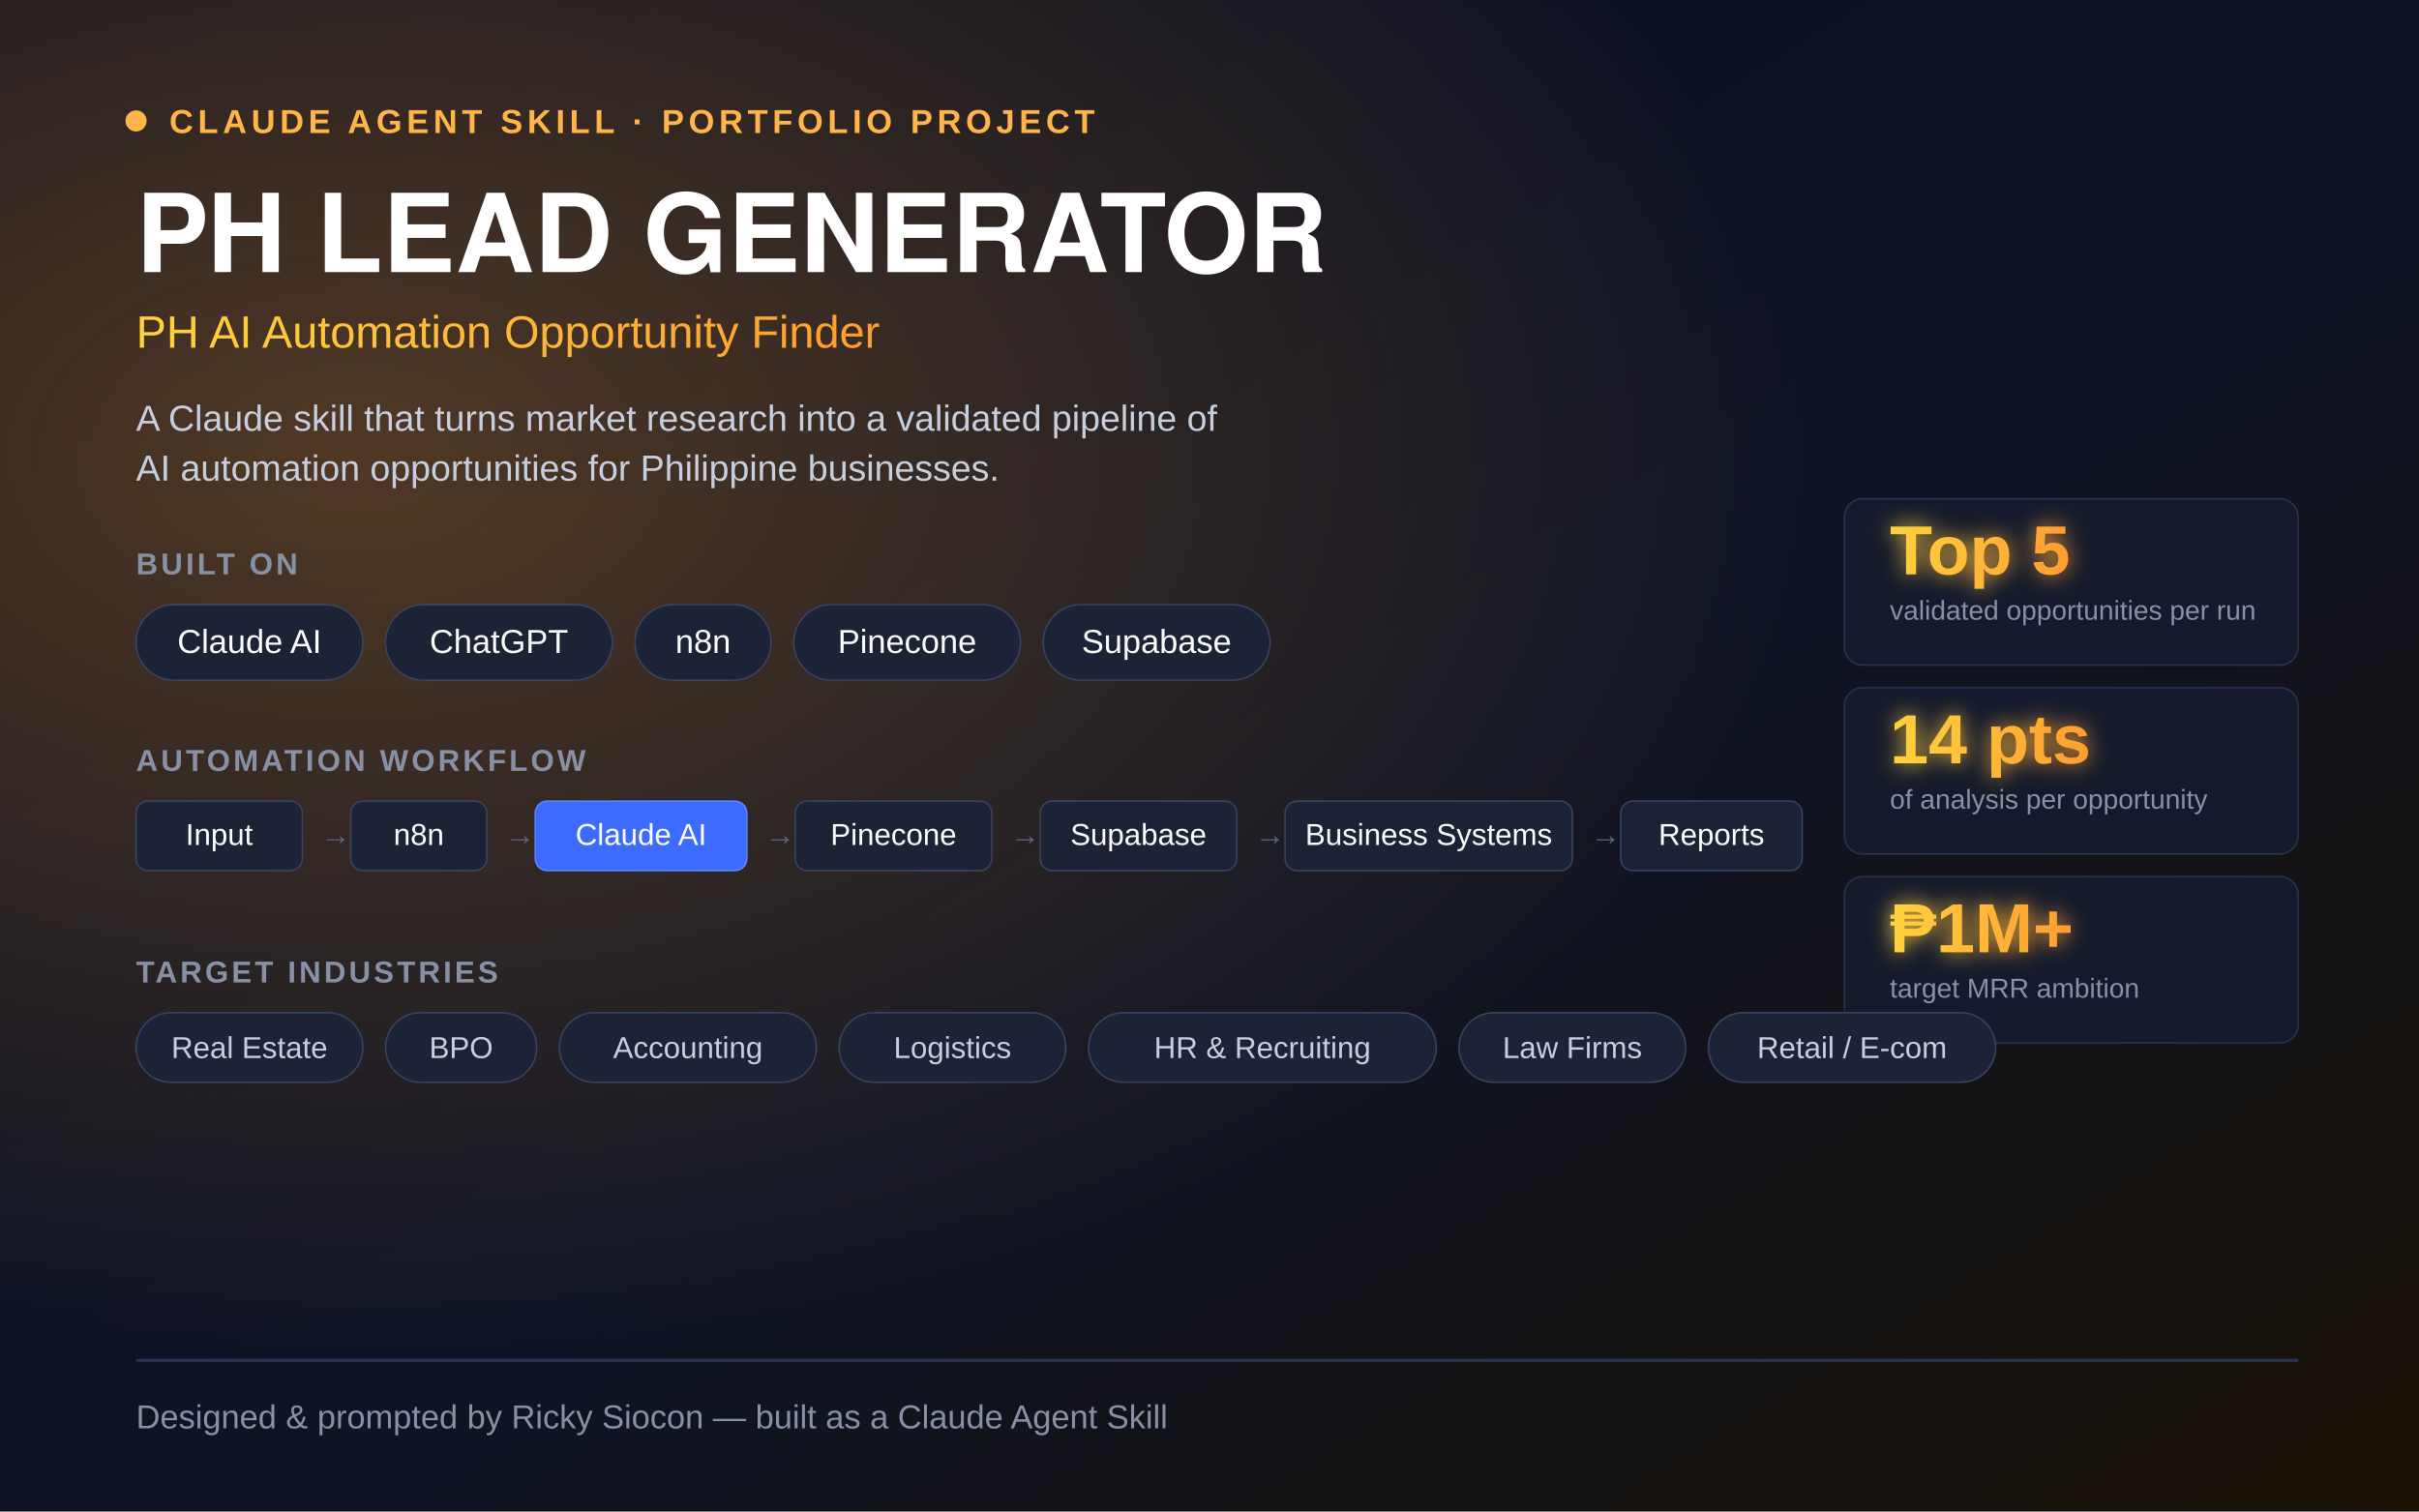
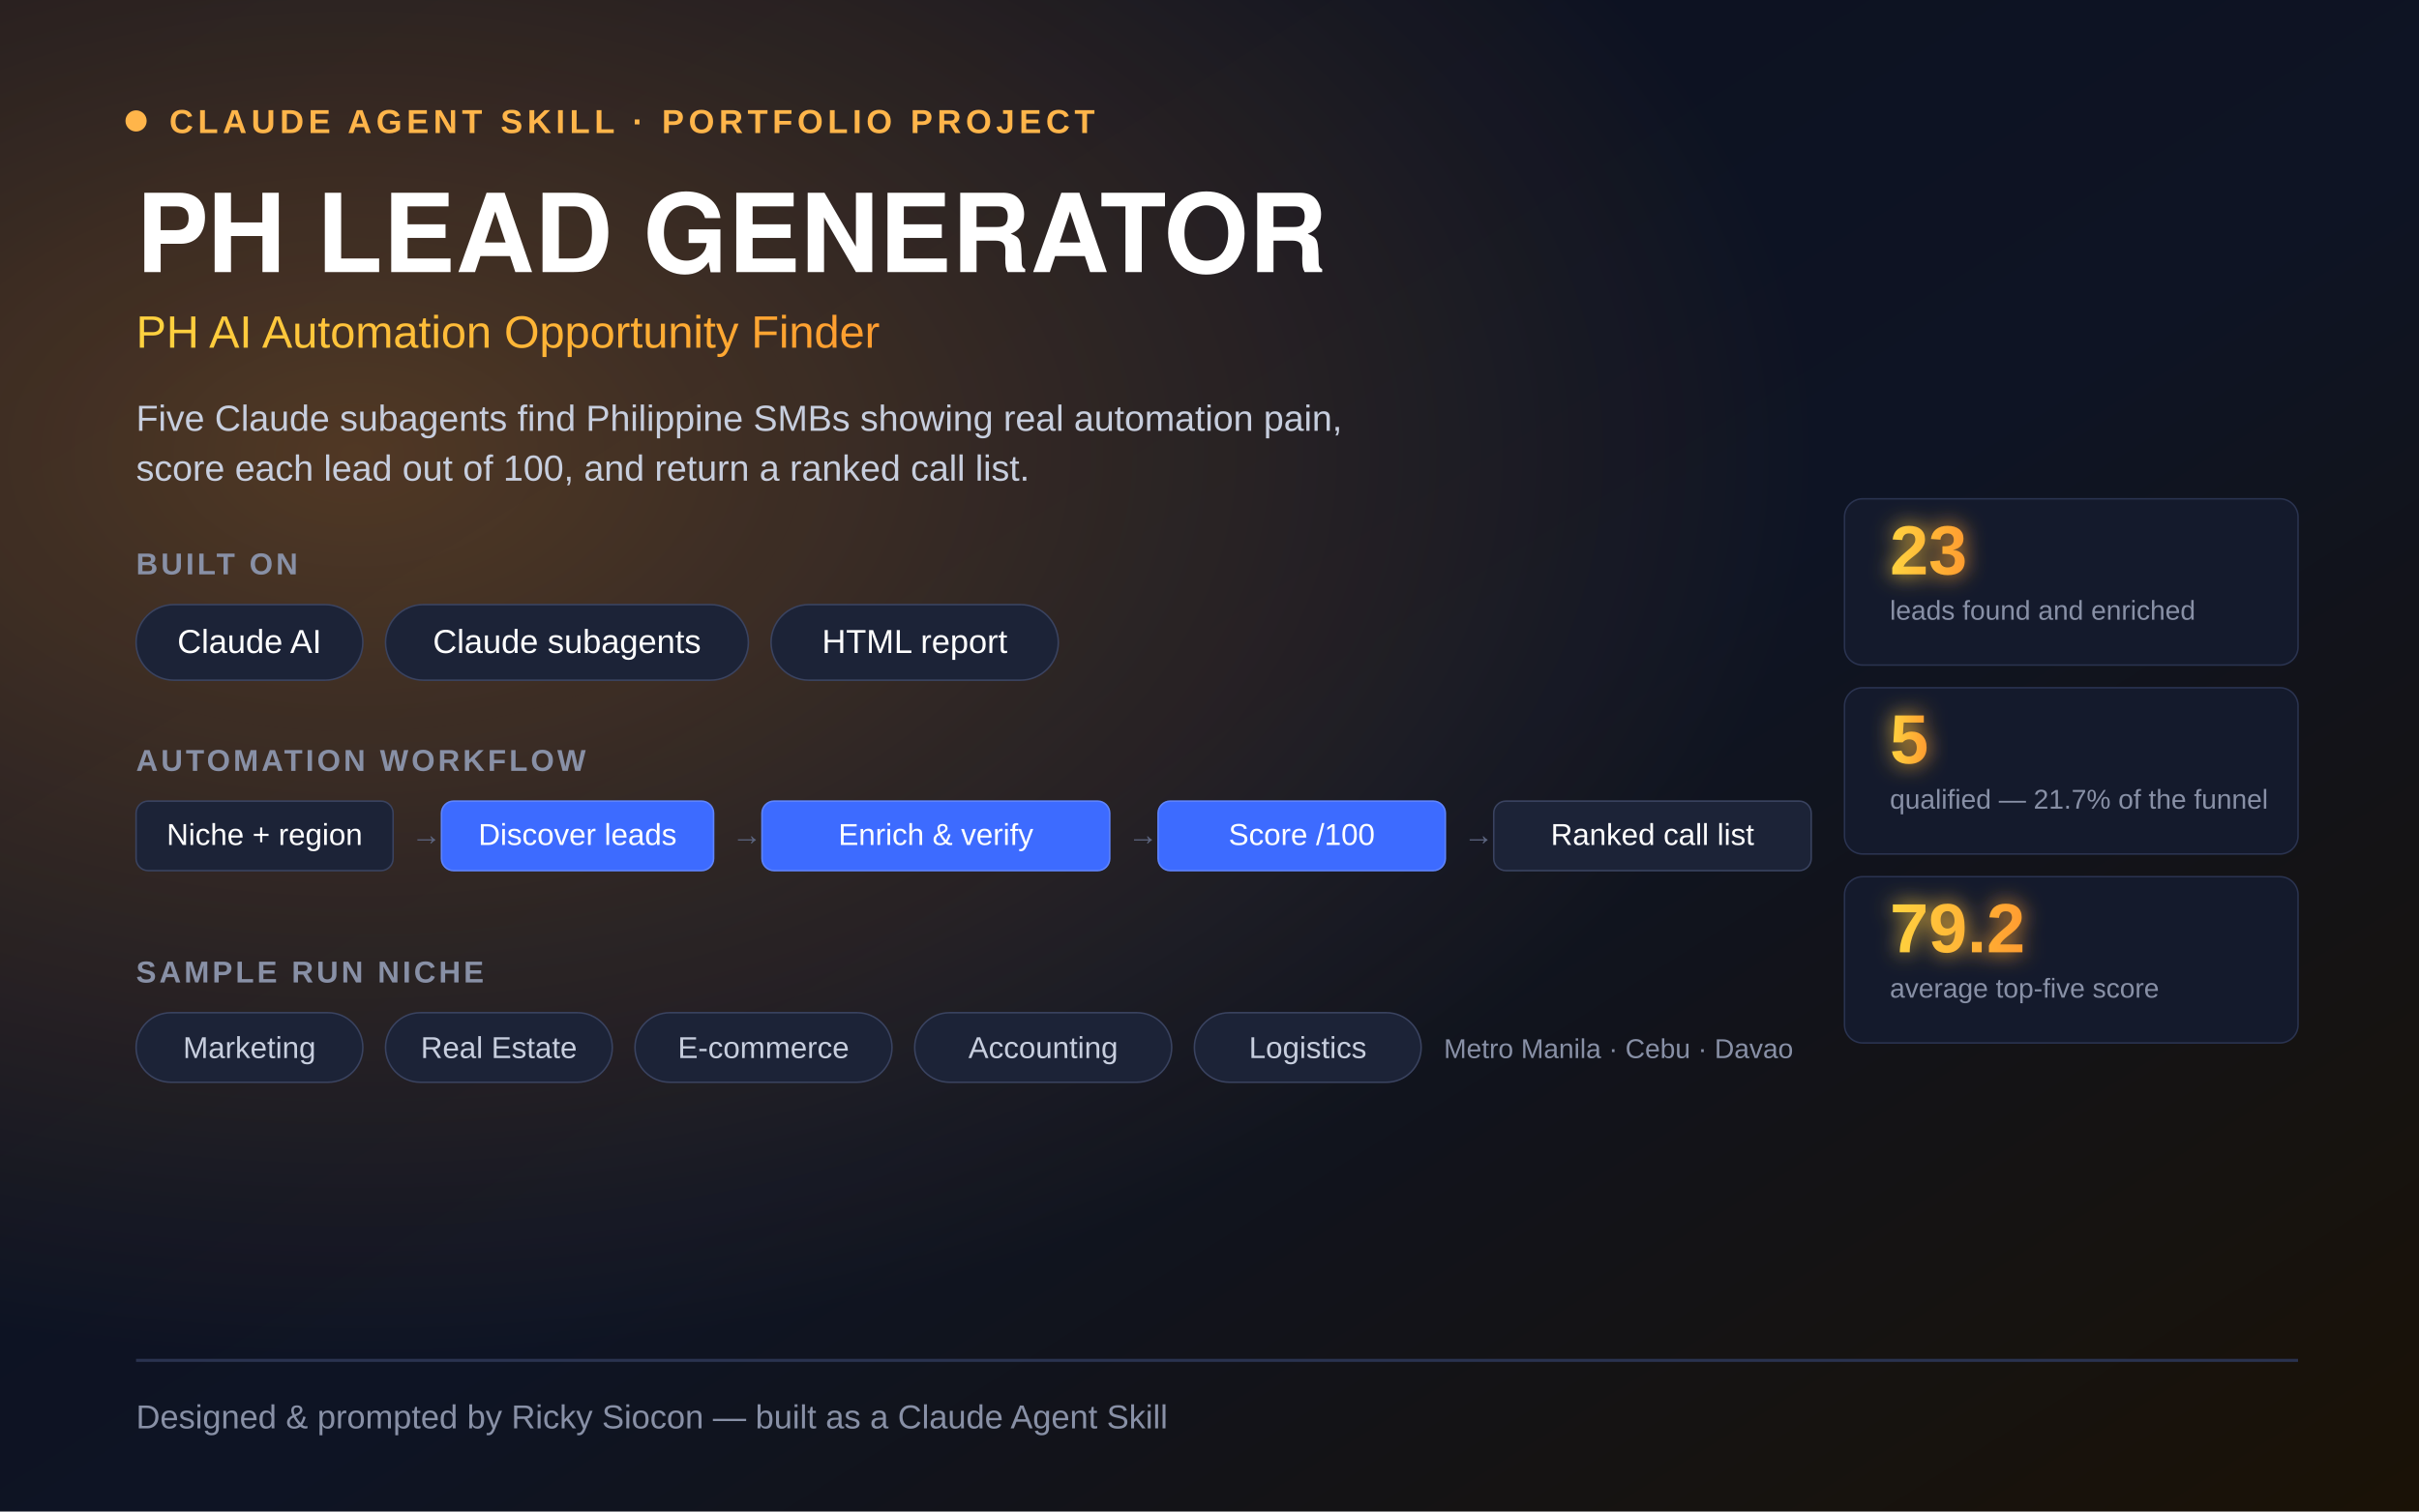
<svg xmlns="http://www.w3.org/2000/svg" viewBox="0 0 1600 1000">
  <defs>
    <linearGradient id="bg3" x1="0" y1="0" x2="1" y2="1">
      <stop offset="0%" stop-color="#0b0f1e" />
      <stop offset="55%" stop-color="#0e1424" />
      <stop offset="100%" stop-color="#1a1206" />
    </linearGradient>
    <radialGradient id="glowSpot" cx="15%" cy="30%" r="60%">
      <stop offset="0%" stop-color="#ff9d2f" stop-opacity="0.28" />
      <stop offset="100%" stop-color="#ff9d2f" stop-opacity="0" />
    </radialGradient>
    <linearGradient id="titleFill3" x1="0" y1="0" x2="1" y2="0">
      <stop offset="0%" stop-color="#ffd23f" />
      <stop offset="100%" stop-color="#ff9d2f" />
    </linearGradient>
    <filter id="glow3" x="-60%" y="-60%" width="220%" height="220%">
      <feGaussianBlur stdDeviation="7" result="blur" />
      <feMerge>
        <feMergeNode in="blur" />
        <feMergeNode in="SourceGraphic" />
      </feMerge>
    </filter>
  </defs>
  <rect x="0" y="0" width="1600" height="1000" fill="url(#bg3)" />
  <rect x="0" y="0" width="1600" height="1000" fill="url(#glowSpot)" />
  <circle cx="90" cy="80" r="7" fill="#ffb54a" />
  <text x="112" y="88" font-family="Arial, Helvetica, sans-serif" font-weight="700" font-size="22" letter-spacing="3" fill="#ffb54a">CLAUDE AGENT SKILL · PORTFOLIO PROJECT</text>
  <text x="90" y="180" font-family="Arial Black, Helvetica, sans-serif" font-weight="900" font-size="72" fill="#ffffff">PH LEAD GENERATOR</text>
  <text x="90" y="230" font-family="Arial, Helvetica, sans-serif" font-size="30" fill="url(#titleFill3)">PH AI Automation Opportunity Finder</text>
-   <text x="90" y="285" font-family="Arial, Helvetica, sans-serif" font-size="24" fill="#c7cede">A Claude skill that turns market research into a validated pipeline of</text>
-   <text x="90" y="318" font-family="Arial, Helvetica, sans-serif" font-size="24" fill="#c7cede">AI automation opportunities for Philippine businesses.</text>
+   <text x="90" y="285" font-family="Arial, Helvetica, sans-serif" font-size="24" fill="#c7cede">Five Claude subagents find Philippine SMBs showing real automation pain,</text>
+   <text x="90" y="318" font-family="Arial, Helvetica, sans-serif" font-size="24" fill="#c7cede">score each lead out of 100, and return a ranked call list.</text>
  <text x="90" y="380" font-family="Arial, Helvetica, sans-serif" font-weight="700" font-size="20" letter-spacing="2" fill="#8890a6">BUILT ON</text>
  <g font-family="Arial, Helvetica, sans-serif" font-size="22" fill="#ffffff">
    <rect x="90" y="400" width="150" height="50" rx="25" fill="#1c2337" stroke="#3a4360" />
    <text x="165" y="432" text-anchor="middle">Claude AI</text>
-     <rect x="255" y="400" width="150" height="50" rx="25" fill="#1c2337" stroke="#3a4360" />
-     <text x="330" y="432" text-anchor="middle">ChatGPT</text>
-     <rect x="420" y="400" width="90" height="50" rx="25" fill="#1c2337" stroke="#3a4360" />
-     <text x="465" y="432" text-anchor="middle">n8n</text>
-     <rect x="525" y="400" width="150" height="50" rx="25" fill="#1c2337" stroke="#3a4360" />
-     <text x="600" y="432" text-anchor="middle">Pinecone</text>
-     <rect x="690" y="400" width="150" height="50" rx="25" fill="#1c2337" stroke="#3a4360" />
-     <text x="765" y="432" text-anchor="middle">Supabase</text>
+     <rect x="255" y="400" width="240" height="50" rx="25" fill="#1c2337" stroke="#3a4360" />
+     <text x="375" y="432" text-anchor="middle">Claude subagents</text>
+     <rect x="510" y="400" width="190" height="50" rx="25" fill="#1c2337" stroke="#3a4360" />
+     <text x="605" y="432" text-anchor="middle">HTML report</text>
  </g>
  <text x="90" y="510" font-family="Arial, Helvetica, sans-serif" font-weight="700" font-size="20" letter-spacing="2" fill="#8890a6">AUTOMATION WORKFLOW</text>
  <g font-family="Arial, Helvetica, sans-serif" font-size="20" fill="#ffffff">
-     <rect x="90" y="530" width="110" height="46" rx="8" fill="#1c2337" stroke="#3a4360" />
-     <text x="145" y="559" text-anchor="middle">Input</text>
-     <text x="212" y="559" fill="#5c6580">→</text>
-     <rect x="232" y="530" width="90" height="46" rx="8" fill="#1c2337" stroke="#3a4360" />
-     <text x="277" y="559" text-anchor="middle">n8n</text>
-     <text x="334" y="559" fill="#5c6580">→</text>
-     <rect x="354" y="530" width="140" height="46" rx="8" fill="#3d6bff" stroke="#5f85ff" />
-     <text x="424" y="559" text-anchor="middle">Claude AI</text>
-     <text x="506" y="559" fill="#5c6580">→</text>
-     <rect x="526" y="530" width="130" height="46" rx="8" fill="#1c2337" stroke="#3a4360" />
-     <text x="591" y="559" text-anchor="middle">Pinecone</text>
-     <text x="668" y="559" fill="#5c6580">→</text>
-     <rect x="688" y="530" width="130" height="46" rx="8" fill="#1c2337" stroke="#3a4360" />
-     <text x="753" y="559" text-anchor="middle">Supabase</text>
-     <text x="830" y="559" fill="#5c6580">→</text>
-     <rect x="850" y="530" width="190" height="46" rx="8" fill="#1c2337" stroke="#3a4360" />
-     <text x="945" y="559" text-anchor="middle">Business Systems</text>
-     <text x="1052" y="559" fill="#5c6580">→</text>
-     <rect x="1072" y="530" width="120" height="46" rx="8" fill="#1c2337" stroke="#3a4360" />
-     <text x="1132" y="559" text-anchor="middle">Reports</text>
+     <rect x="90" y="530" width="170" height="46" rx="8" fill="#1c2337" stroke="#3a4360" />
+     <text x="175" y="559" text-anchor="middle">Niche + region</text>
+     <text x="272" y="559" fill="#5c6580">→</text>
+     <rect x="292" y="530" width="180" height="46" rx="8" fill="#3d6bff" stroke="#5f85ff" />
+     <text x="382" y="559" text-anchor="middle">Discover leads</text>
+     <text x="484" y="559" fill="#5c6580">→</text>
+     <rect x="504" y="530" width="230" height="46" rx="8" fill="#3d6bff" stroke="#5f85ff" />
+     <text x="619" y="559" text-anchor="middle">Enrich &amp; verify</text>
+     <text x="746" y="559" fill="#5c6580">→</text>
+     <rect x="766" y="530" width="190" height="46" rx="8" fill="#3d6bff" stroke="#5f85ff" />
+     <text x="861" y="559" text-anchor="middle">Score /100</text>
+     <text x="968" y="559" fill="#5c6580">→</text>
+     <rect x="988" y="530" width="210" height="46" rx="8" fill="#1c2337" stroke="#3a4360" />
+     <text x="1093" y="559" text-anchor="middle">Ranked call list</text>
  </g>
  <g font-family="Arial, Helvetica, sans-serif">
    <rect x="1220" y="330" width="300" height="110" rx="12" fill="#141a2c" stroke="#2a3350" />
-     <text x="1250" y="380" font-size="46" font-weight="900" fill="url(#titleFill3)" filter="url(#glow3)">Top 5</text>
-     <text x="1250" y="410" font-size="18" fill="#8890a6">validated opportunities per run</text>
+     <text x="1250" y="380" font-size="46" font-weight="900" fill="url(#titleFill3)" filter="url(#glow3)">23</text>
+     <text x="1250" y="410" font-size="18" fill="#8890a6">leads found and enriched</text>
    <rect x="1220" y="455" width="300" height="110" rx="12" fill="#141a2c" stroke="#2a3350" />
-     <text x="1250" y="505" font-size="46" font-weight="900" fill="url(#titleFill3)" filter="url(#glow3)">14 pts</text>
-     <text x="1250" y="535" font-size="18" fill="#8890a6">of analysis per opportunity</text>
+     <text x="1250" y="505" font-size="46" font-weight="900" fill="url(#titleFill3)" filter="url(#glow3)">5</text>
+     <text x="1250" y="535" font-size="18" fill="#8890a6">qualified — 21.7% of the funnel</text>
    <rect x="1220" y="580" width="300" height="110" rx="12" fill="#141a2c" stroke="#2a3350" />
-     <text x="1250" y="630" font-size="46" font-weight="900" fill="url(#titleFill3)" filter="url(#glow3)">₱1M+</text>
-     <text x="1250" y="660" font-size="18" fill="#8890a6">target MRR ambition</text>
+     <text x="1250" y="630" font-size="46" font-weight="900" fill="url(#titleFill3)" filter="url(#glow3)">79.2</text>
+     <text x="1250" y="660" font-size="18" fill="#8890a6">average top-five score</text>
  </g>
-   <text x="90" y="650" font-family="Arial, Helvetica, sans-serif" font-weight="700" font-size="20" letter-spacing="2" fill="#8890a6">TARGET INDUSTRIES</text>
+   <text x="90" y="650" font-family="Arial, Helvetica, sans-serif" font-weight="700" font-size="20" letter-spacing="2" fill="#8890a6">SAMPLE RUN NICHE</text>
  <g font-family="Arial, Helvetica, sans-serif" font-size="20" fill="#c7cede">
    <rect x="90" y="670" width="150" height="46" rx="23" fill="#1c2337" stroke="#3a4360" />
-     <text x="165" y="700" text-anchor="middle">Real Estate</text>
-     <rect x="255" y="670" width="100" height="46" rx="23" fill="#1c2337" stroke="#3a4360" />
-     <text x="305" y="700" text-anchor="middle">BPO</text>
-     <rect x="370" y="670" width="170" height="46" rx="23" fill="#1c2337" stroke="#3a4360" />
-     <text x="455" y="700" text-anchor="middle">Accounting</text>
-     <rect x="555" y="670" width="150" height="46" rx="23" fill="#1c2337" stroke="#3a4360" />
-     <text x="630" y="700" text-anchor="middle">Logistics</text>
-     <rect x="720" y="670" width="230" height="46" rx="23" fill="#1c2337" stroke="#3a4360" />
-     <text x="835" y="700" text-anchor="middle">HR &amp; Recruiting</text>
-     <rect x="965" y="670" width="150" height="46" rx="23" fill="#1c2337" stroke="#3a4360" />
-     <text x="1040" y="700" text-anchor="middle">Law Firms</text>
-     <rect x="1130" y="670" width="190" height="46" rx="23" fill="#1c2337" stroke="#3a4360" />
-     <text x="1225" y="700" text-anchor="middle">Retail / E-com</text>
+     <text x="165" y="700" text-anchor="middle">Marketing</text>
+     <rect x="255" y="670" width="150" height="46" rx="23" fill="#1c2337" stroke="#3a4360" />
+     <text x="330" y="700" text-anchor="middle">Real Estate</text>
+     <rect x="420" y="670" width="170" height="46" rx="23" fill="#1c2337" stroke="#3a4360" />
+     <text x="505" y="700" text-anchor="middle">E-commerce</text>
+     <rect x="605" y="670" width="170" height="46" rx="23" fill="#1c2337" stroke="#3a4360" />
+     <text x="690" y="700" text-anchor="middle">Accounting</text>
+     <rect x="790" y="670" width="150" height="46" rx="23" fill="#1c2337" stroke="#3a4360" />
+     <text x="865" y="700" text-anchor="middle">Logistics</text>
  </g>
+   <text x="955" y="700" font-family="Arial, Helvetica, sans-serif" font-size="18" fill="#8890a6">Metro Manila · Cebu · Davao</text>
  <line x1="90" y1="900" x2="1520" y2="900" stroke="#2a3350" stroke-width="2" />
  <text x="90" y="945" font-family="Arial, Helvetica, sans-serif" font-size="22" fill="#8890a6">Designed &amp; prompted by Ricky Siocon — built as a Claude Agent Skill</text>
</svg>
